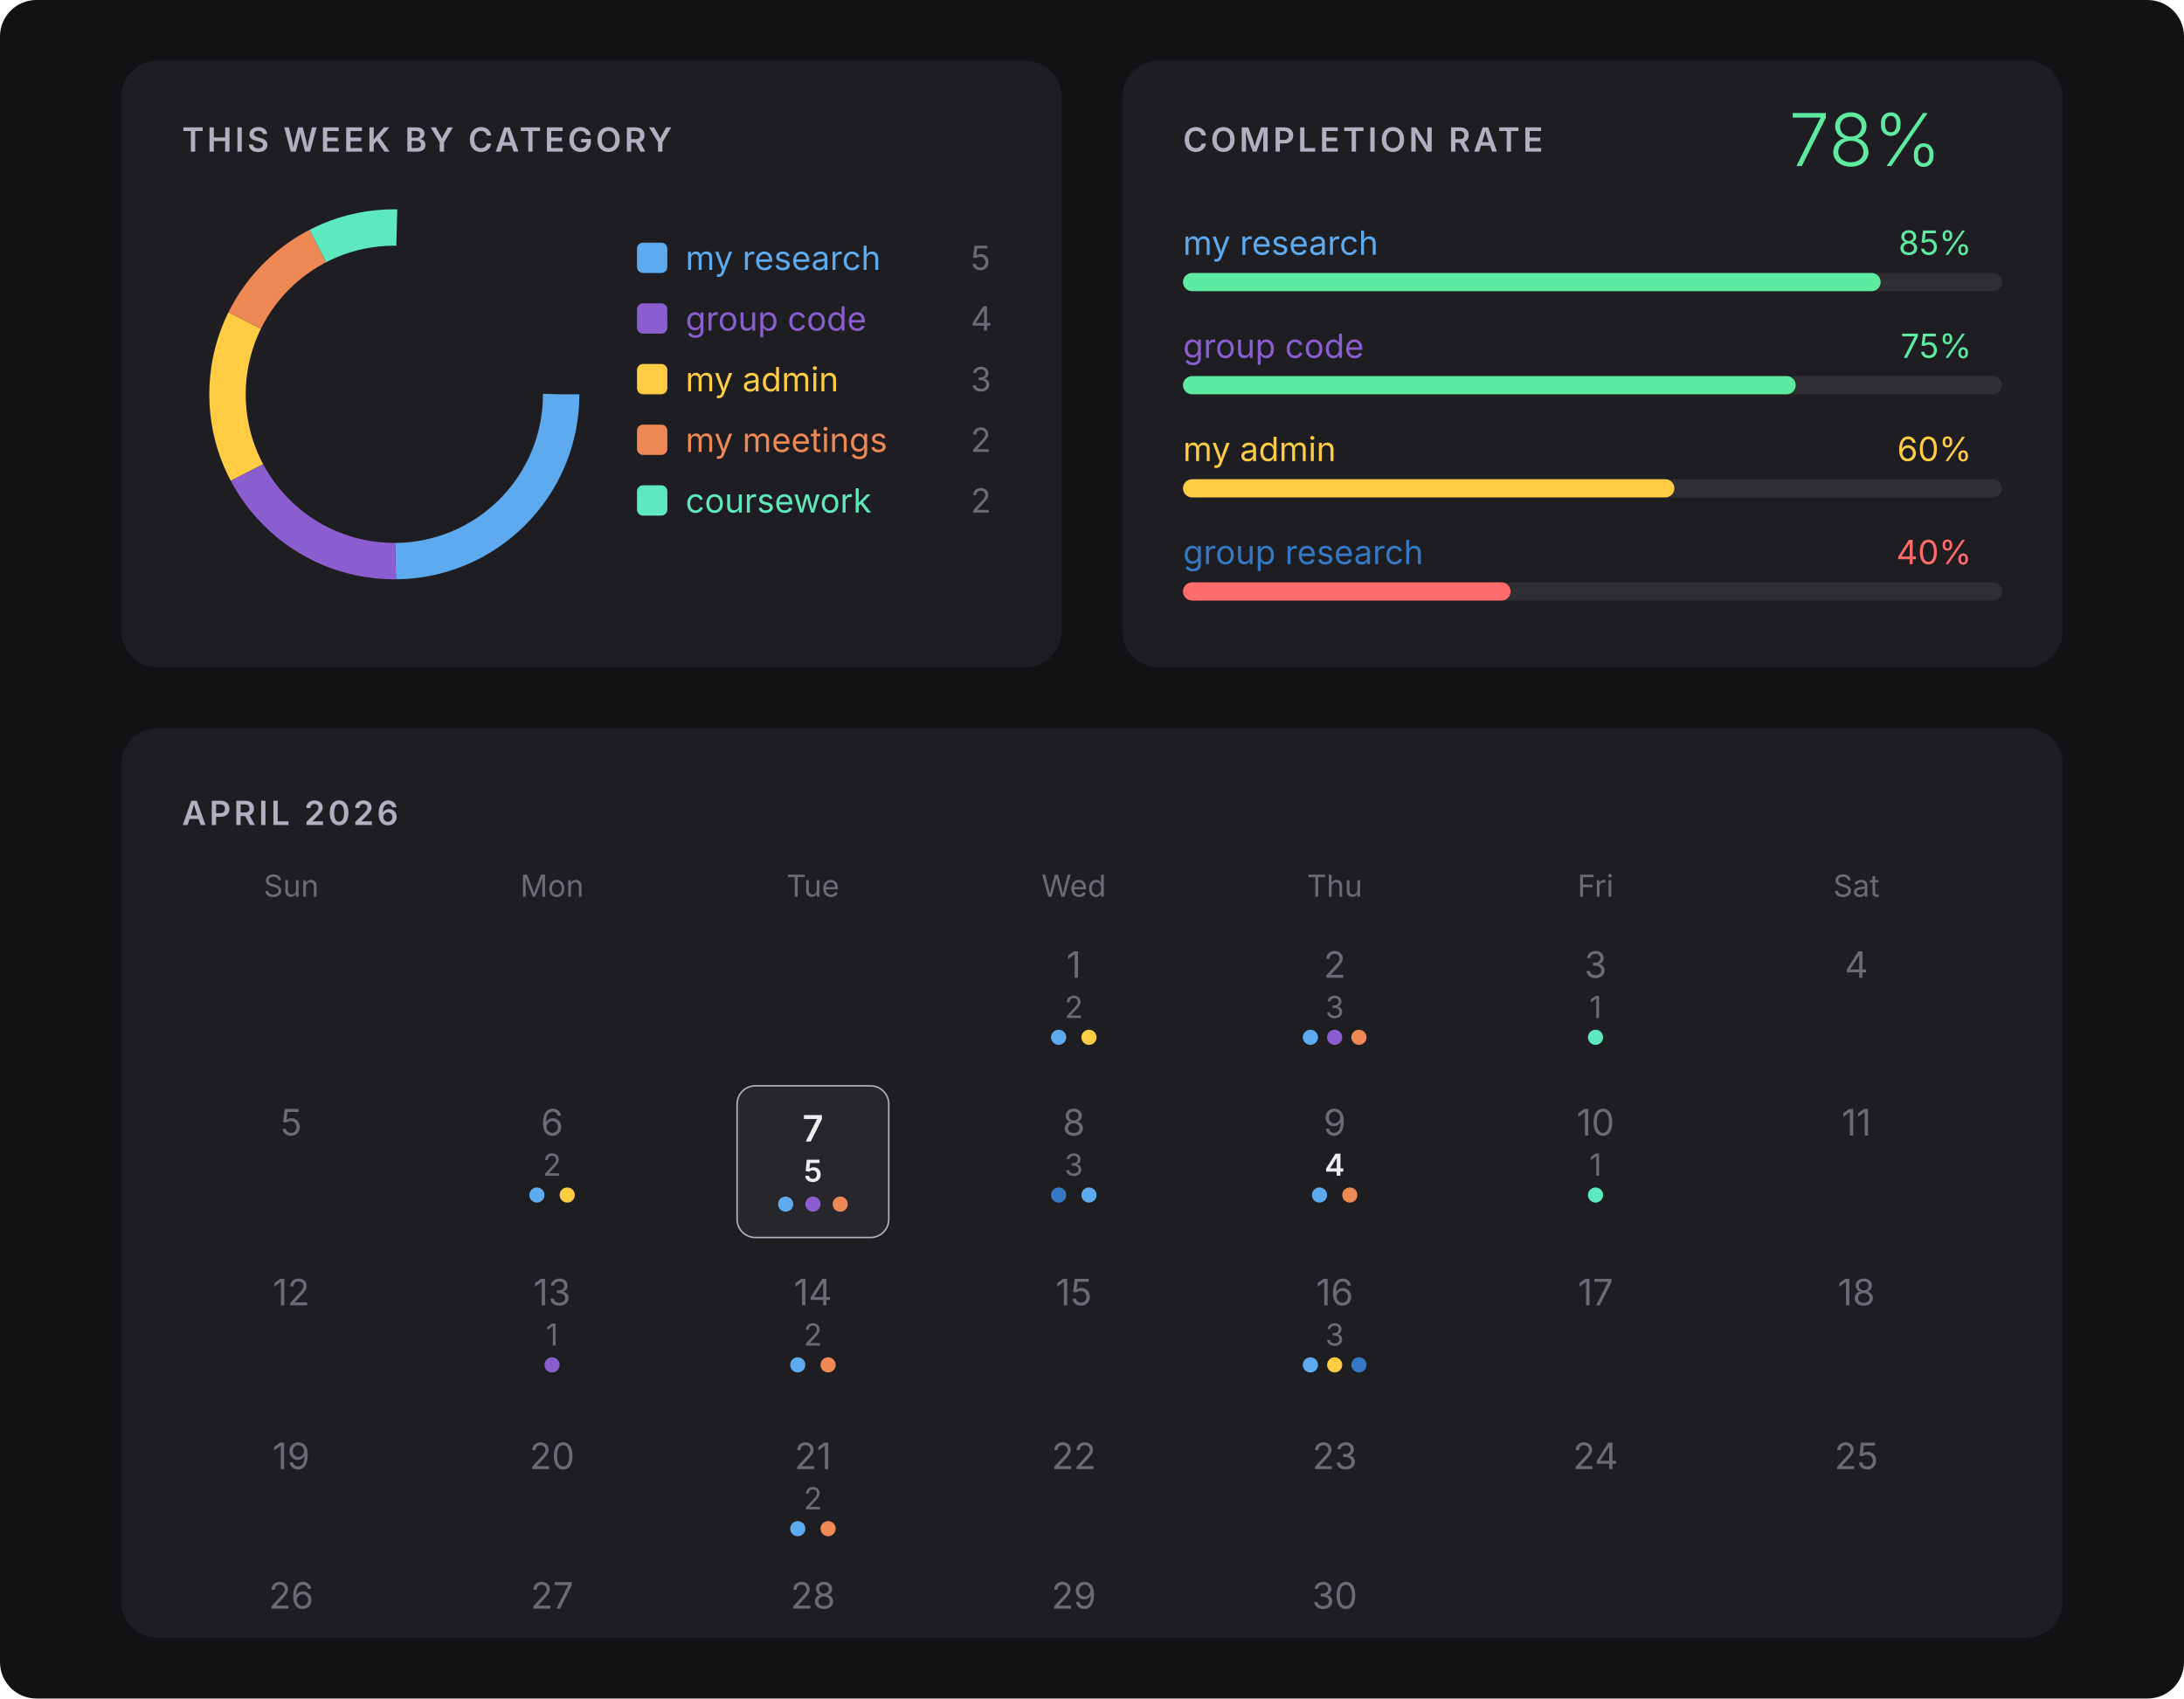
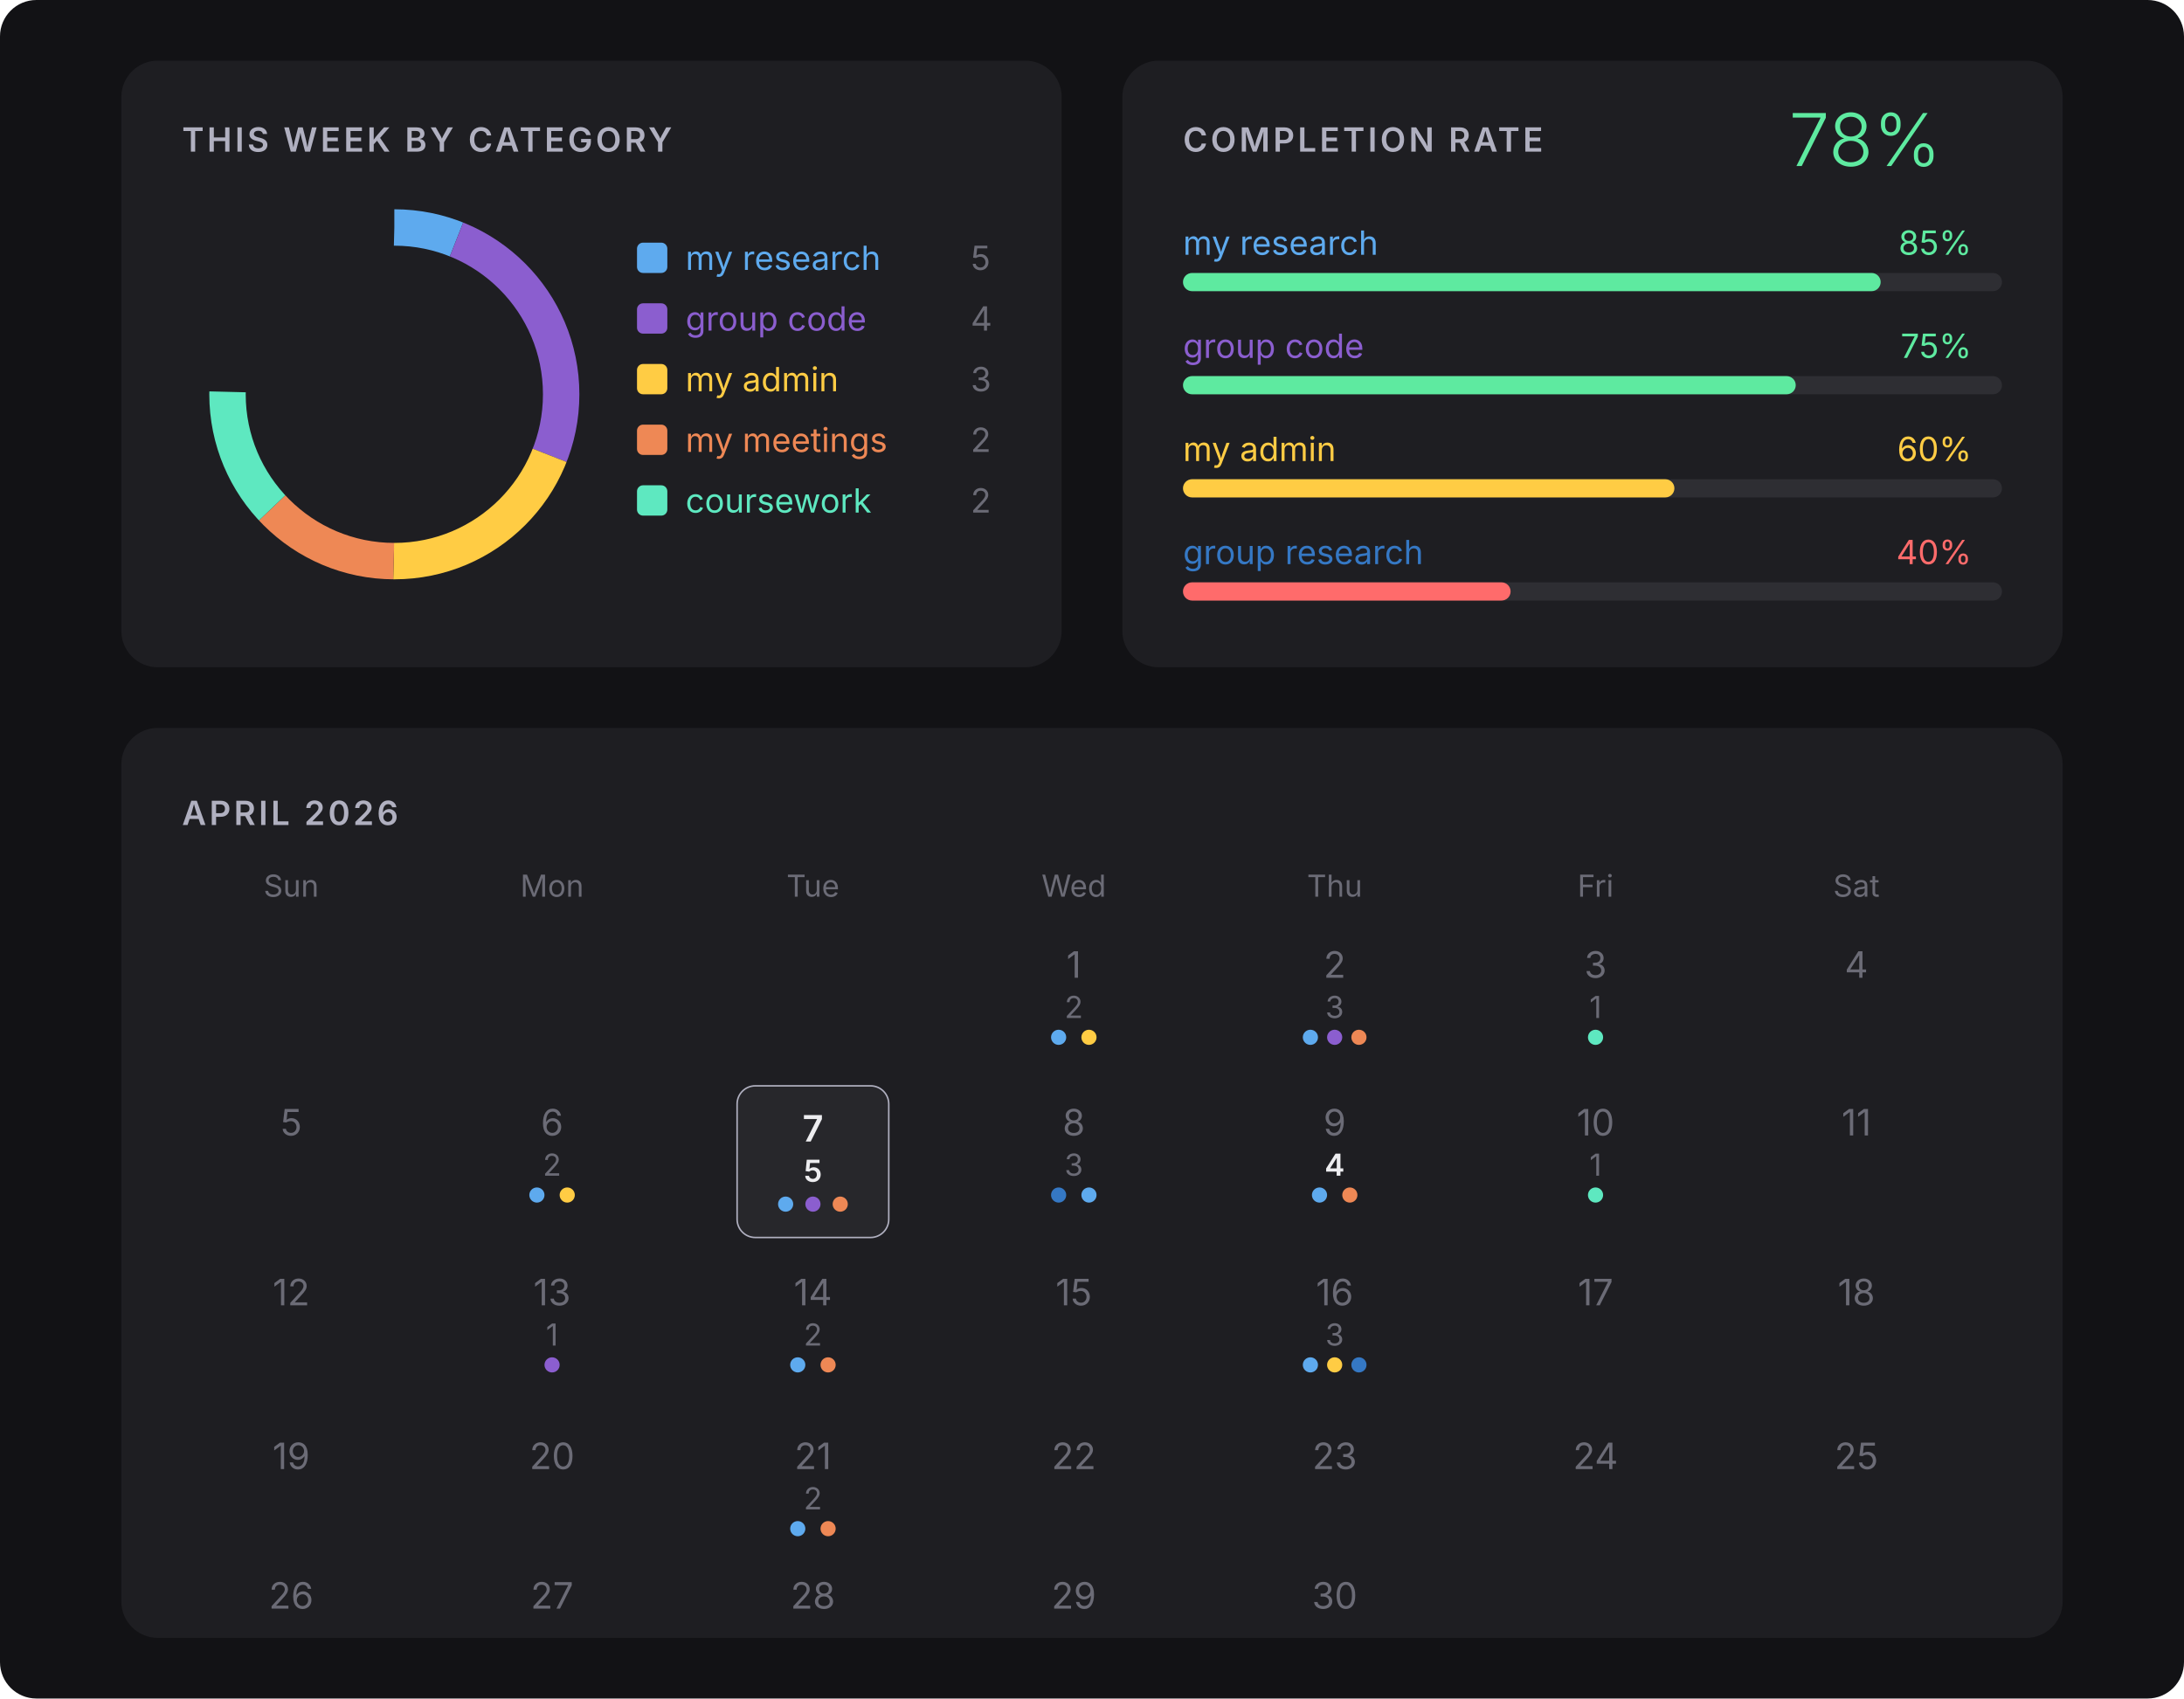
<svg xmlns="http://www.w3.org/2000/svg" width="720" height="560" viewBox="0 0 720 560">
  <defs>
    <style>
      text { font-family: -apple-system, 'Inter', sans-serif; dominant-baseline: central; }
    </style>
  </defs>
  <rect width="720" height="560" rx="12" fill="#121215" />
  <rect x="40" y="20" width="310" height="200" rx="12" fill="#1e1e22" />
  <text x="60" y="46" fill="#b0b0c0" font-size="11" font-weight="600" letter-spacing="1">THIS WEEK BY CATEGORY</text>
-   <circle cx="130" cy="130" r="55" fill="none" stroke="#5eaaee" stroke-width="12" stroke-dasharray="86 260" stroke-dashoffset="0" />
-   <circle cx="130" cy="130" r="55" fill="none" stroke="#8b5ecf" stroke-width="12" stroke-dasharray="60 260" stroke-dashoffset="-86" />
-   <circle cx="130" cy="130" r="55" fill="none" stroke="#ffcc44" stroke-width="12" stroke-dasharray="52 260" stroke-dashoffset="-146" />
-   <circle cx="130" cy="130" r="55" fill="none" stroke="#ee8855" stroke-width="12" stroke-dasharray="35 260" stroke-dashoffset="-198" />
-   <circle cx="130" cy="130" r="55" fill="none" stroke="#5ee8c0" stroke-width="12" stroke-dasharray="27 260" stroke-dashoffset="-233" />
+   <circle cx="130" cy="130" r="55" fill="none" stroke="#5eaaee" stroke-width="12" stroke-dasharray="107 346" stroke-dashoffset="86" transform="rotate(-90 130 130)" />
+   <circle cx="130" cy="130" r="55" fill="none" stroke="#8b5ecf" stroke-width="12" stroke-dasharray="86 346" stroke-dashoffset="-21" transform="rotate(-90 130 130)" />
+   <circle cx="130" cy="130" r="55" fill="none" stroke="#ffcc44" stroke-width="12" stroke-dasharray="66 346" stroke-dashoffset="-107" transform="rotate(-90 130 130)" />
+   <circle cx="130" cy="130" r="55" fill="none" stroke="#ee8855" stroke-width="12" stroke-dasharray="45 346" stroke-dashoffset="-173" transform="rotate(-90 130 130)" />
+   <circle cx="130" cy="130" r="55" fill="none" stroke="#5ee8c0" stroke-width="12" stroke-dasharray="42 346" stroke-dashoffset="-218" transform="rotate(-90 130 130)" />
  <rect x="210" y="80" width="10" height="10" rx="2" fill="#5eaaee" />
  <text x="226" y="85" fill="#5eaaee" font-size="11">my research</text>
  <text x="320" y="85" fill="#6b6b76" font-size="11">5</text>
  <rect x="210" y="100" width="10" height="10" rx="2" fill="#8b5ecf" />
  <text x="226" y="105" fill="#8b5ecf" font-size="11">group code</text>
  <text x="320" y="105" fill="#6b6b76" font-size="11">4</text>
  <rect x="210" y="120" width="10" height="10" rx="2" fill="#ffcc44" />
  <text x="226" y="125" fill="#ffcc44" font-size="11">my admin</text>
  <text x="320" y="125" fill="#6b6b76" font-size="11">3</text>
  <rect x="210" y="140" width="10" height="10" rx="2" fill="#ee8855" />
  <text x="226" y="145" fill="#ee8855" font-size="11">my meetings</text>
  <text x="320" y="145" fill="#6b6b76" font-size="11">2</text>
  <rect x="210" y="160" width="10" height="10" rx="2" fill="#5ee8c0" />
  <text x="226" y="165" fill="#5ee8c0" font-size="11">coursework</text>
  <text x="320" y="165" fill="#6b6b76" font-size="11">2</text>
  <rect x="370" y="20" width="310" height="200" rx="12" fill="#1e1e22" />
  <text x="390" y="46" fill="#b0b0c0" font-size="11" font-weight="600" letter-spacing="1">COMPLETION RATE</text>
  <text x="640" y="46" fill="#5eeaa0" font-size="24" font-weight="300" text-anchor="end">78%</text>
  <text x="390" y="80" fill="#5eaaee" font-size="11">my research</text>
  <text x="650" y="80" fill="#5eeaa0" font-size="11" text-anchor="end">85%</text>
  <rect x="390" y="90" width="270" height="6" rx="3" fill="#2e2e33" />
  <rect x="390" y="90" width="230" height="6" rx="3" fill="#5eeaa0" />
  <text x="390" y="114" fill="#8b5ecf" font-size="11">group code</text>
  <text x="650" y="114" fill="#5eeaa0" font-size="11" text-anchor="end">75%</text>
  <rect x="390" y="124" width="270" height="6" rx="3" fill="#2e2e33" />
  <rect x="390" y="124" width="202" height="6" rx="3" fill="#5eeaa0" />
  <text x="390" y="148" fill="#ffcc44" font-size="11">my admin</text>
  <text x="650" y="148" fill="#ffcc44" font-size="11" text-anchor="end">60%</text>
  <rect x="390" y="158" width="270" height="6" rx="3" fill="#2e2e33" />
  <rect x="390" y="158" width="162" height="6" rx="3" fill="#ffcc44" />
  <text x="390" y="182" fill="#3578c4" font-size="11">group research</text>
  <text x="650" y="182" fill="#ff6b6b" font-size="11" text-anchor="end">40%</text>
  <rect x="390" y="192" width="270" height="6" rx="3" fill="#2e2e33" />
  <rect x="390" y="192" width="108" height="6" rx="3" fill="#ff6b6b" />
  <rect x="40" y="240" width="640" height="300" rx="12" fill="#1e1e22" />
  <text x="60" y="268" fill="#b0b0c0" font-size="11" font-weight="600" letter-spacing="1">APRIL 2026</text>
  <text x="96" y="292" fill="#6b6b76" font-size="10" text-anchor="middle">Sun</text>
  <text x="182" y="292" fill="#6b6b76" font-size="10" text-anchor="middle">Mon</text>
  <text x="268" y="292" fill="#6b6b76" font-size="10" text-anchor="middle">Tue</text>
  <text x="354" y="292" fill="#6b6b76" font-size="10" text-anchor="middle">Wed</text>
  <text x="440" y="292" fill="#6b6b76" font-size="10" text-anchor="middle">Thu</text>
  <text x="526" y="292" fill="#6b6b76" font-size="10" text-anchor="middle">Fri</text>
  <text x="612" y="292" fill="#6b6b76" font-size="10" text-anchor="middle">Sat</text>
  <text x="354" y="318" fill="#6b6b76" font-size="12" text-anchor="middle">1</text>
  <text x="354" y="332" fill="#6b6b76" font-size="10" text-anchor="middle">2</text>
  <circle cx="349" cy="342" r="2.5" fill="#5eaaee" />
  <circle cx="359" cy="342" r="2.5" fill="#ffcc44" />
  <text x="440" y="318" fill="#6b6b76" font-size="12" text-anchor="middle">2</text>
  <text x="440" y="332" fill="#6b6b76" font-size="10" text-anchor="middle">3</text>
  <circle cx="432" cy="342" r="2.5" fill="#5eaaee" />
  <circle cx="440" cy="342" r="2.5" fill="#8b5ecf" />
  <circle cx="448" cy="342" r="2.5" fill="#ee8855" />
  <text x="526" y="318" fill="#6b6b76" font-size="12" text-anchor="middle">3</text>
  <text x="526" y="332" fill="#6b6b76" font-size="10" text-anchor="middle">1</text>
  <circle cx="526" cy="342" r="2.5" fill="#5ee8c0" />
  <text x="612" y="318" fill="#6b6b76" font-size="12" text-anchor="middle">4</text>
  <text x="96" y="370" fill="#6b6b76" font-size="12" text-anchor="middle">5</text>
  <text x="182" y="370" fill="#6b6b76" font-size="12" text-anchor="middle">6</text>
  <text x="182" y="384" fill="#6b6b76" font-size="10" text-anchor="middle">2</text>
  <circle cx="177" cy="394" r="2.5" fill="#5eaaee" />
  <circle cx="187" cy="394" r="2.5" fill="#ffcc44" />
  <rect x="243" y="358" width="50" height="50" rx="6" fill="#27272b" stroke="#b0b0c0" stroke-width="0.5" />
  <text x="268" y="372" fill="#ededf0" font-size="12" font-weight="600" text-anchor="middle">7</text>
  <text x="268" y="386" fill="#ededf0" font-size="10" font-weight="600" text-anchor="middle">5</text>
  <circle cx="259" cy="397" r="2.5" fill="#5eaaee" />
  <circle cx="268" cy="397" r="2.5" fill="#8b5ecf" />
  <circle cx="277" cy="397" r="2.5" fill="#ee8855" />
  <text x="354" y="370" fill="#6b6b76" font-size="12" text-anchor="middle">8</text>
  <text x="354" y="384" fill="#6b6b76" font-size="10" text-anchor="middle">3</text>
  <circle cx="349" cy="394" r="2.5" fill="#3578c4" />
  <circle cx="359" cy="394" r="2.5" fill="#5eaaee" />
  <text x="440" y="370" fill="#6b6b76" font-size="12" text-anchor="middle">9</text>
  <text x="440" y="384" fill="#ededf0" font-size="10" font-weight="600" text-anchor="middle">4</text>
  <circle cx="435" cy="394" r="2.5" fill="#5eaaee" />
  <circle cx="445" cy="394" r="2.5" fill="#ee8855" />
  <text x="526" y="370" fill="#6b6b76" font-size="12" text-anchor="middle">10</text>
  <text x="526" y="384" fill="#6b6b76" font-size="10" text-anchor="middle">1</text>
  <circle cx="526" cy="394" r="2.5" fill="#5ee8c0" />
  <text x="612" y="370" fill="#6b6b76" font-size="12" text-anchor="middle">11</text>
  <text x="96" y="426" fill="#6b6b76" font-size="12" text-anchor="middle">12</text>
  <text x="182" y="426" fill="#6b6b76" font-size="12" text-anchor="middle">13</text>
  <text x="182" y="440" fill="#6b6b76" font-size="10" text-anchor="middle">1</text>
  <circle cx="182" cy="450" r="2.5" fill="#8b5ecf" />
  <text x="268" y="426" fill="#6b6b76" font-size="12" text-anchor="middle">14</text>
  <text x="268" y="440" fill="#6b6b76" font-size="10" text-anchor="middle">2</text>
  <circle cx="263" cy="450" r="2.5" fill="#5eaaee" />
  <circle cx="273" cy="450" r="2.5" fill="#ee8855" />
  <text x="354" y="426" fill="#6b6b76" font-size="12" text-anchor="middle">15</text>
  <text x="440" y="426" fill="#6b6b76" font-size="12" text-anchor="middle">16</text>
  <text x="440" y="440" fill="#6b6b76" font-size="10" text-anchor="middle">3</text>
  <circle cx="432" cy="450" r="2.5" fill="#5eaaee" />
  <circle cx="440" cy="450" r="2.5" fill="#ffcc44" />
  <circle cx="448" cy="450" r="2.5" fill="#3578c4" />
  <text x="526" y="426" fill="#6b6b76" font-size="12" text-anchor="middle">17</text>
  <text x="612" y="426" fill="#6b6b76" font-size="12" text-anchor="middle">18</text>
  <text x="96" y="480" fill="#6b6b76" font-size="12" text-anchor="middle">19</text>
  <text x="182" y="480" fill="#6b6b76" font-size="12" text-anchor="middle">20</text>
  <text x="268" y="480" fill="#6b6b76" font-size="12" text-anchor="middle">21</text>
  <text x="268" y="494" fill="#6b6b76" font-size="10" text-anchor="middle">2</text>
  <circle cx="263" cy="504" r="2.5" fill="#5eaaee" />
  <circle cx="273" cy="504" r="2.5" fill="#ee8855" />
  <text x="354" y="480" fill="#6b6b76" font-size="12" text-anchor="middle">22</text>
  <text x="440" y="480" fill="#6b6b76" font-size="12" text-anchor="middle">23</text>
  <text x="526" y="480" fill="#6b6b76" font-size="12" text-anchor="middle">24</text>
  <text x="612" y="480" fill="#6b6b76" font-size="12" text-anchor="middle">25</text>
  <text x="96" y="526" fill="#6b6b76" font-size="12" text-anchor="middle">26</text>
  <text x="182" y="526" fill="#6b6b76" font-size="12" text-anchor="middle">27</text>
  <text x="268" y="526" fill="#6b6b76" font-size="12" text-anchor="middle">28</text>
  <text x="354" y="526" fill="#6b6b76" font-size="12" text-anchor="middle">29</text>
  <text x="440" y="526" fill="#6b6b76" font-size="12" text-anchor="middle">30</text>
</svg>
